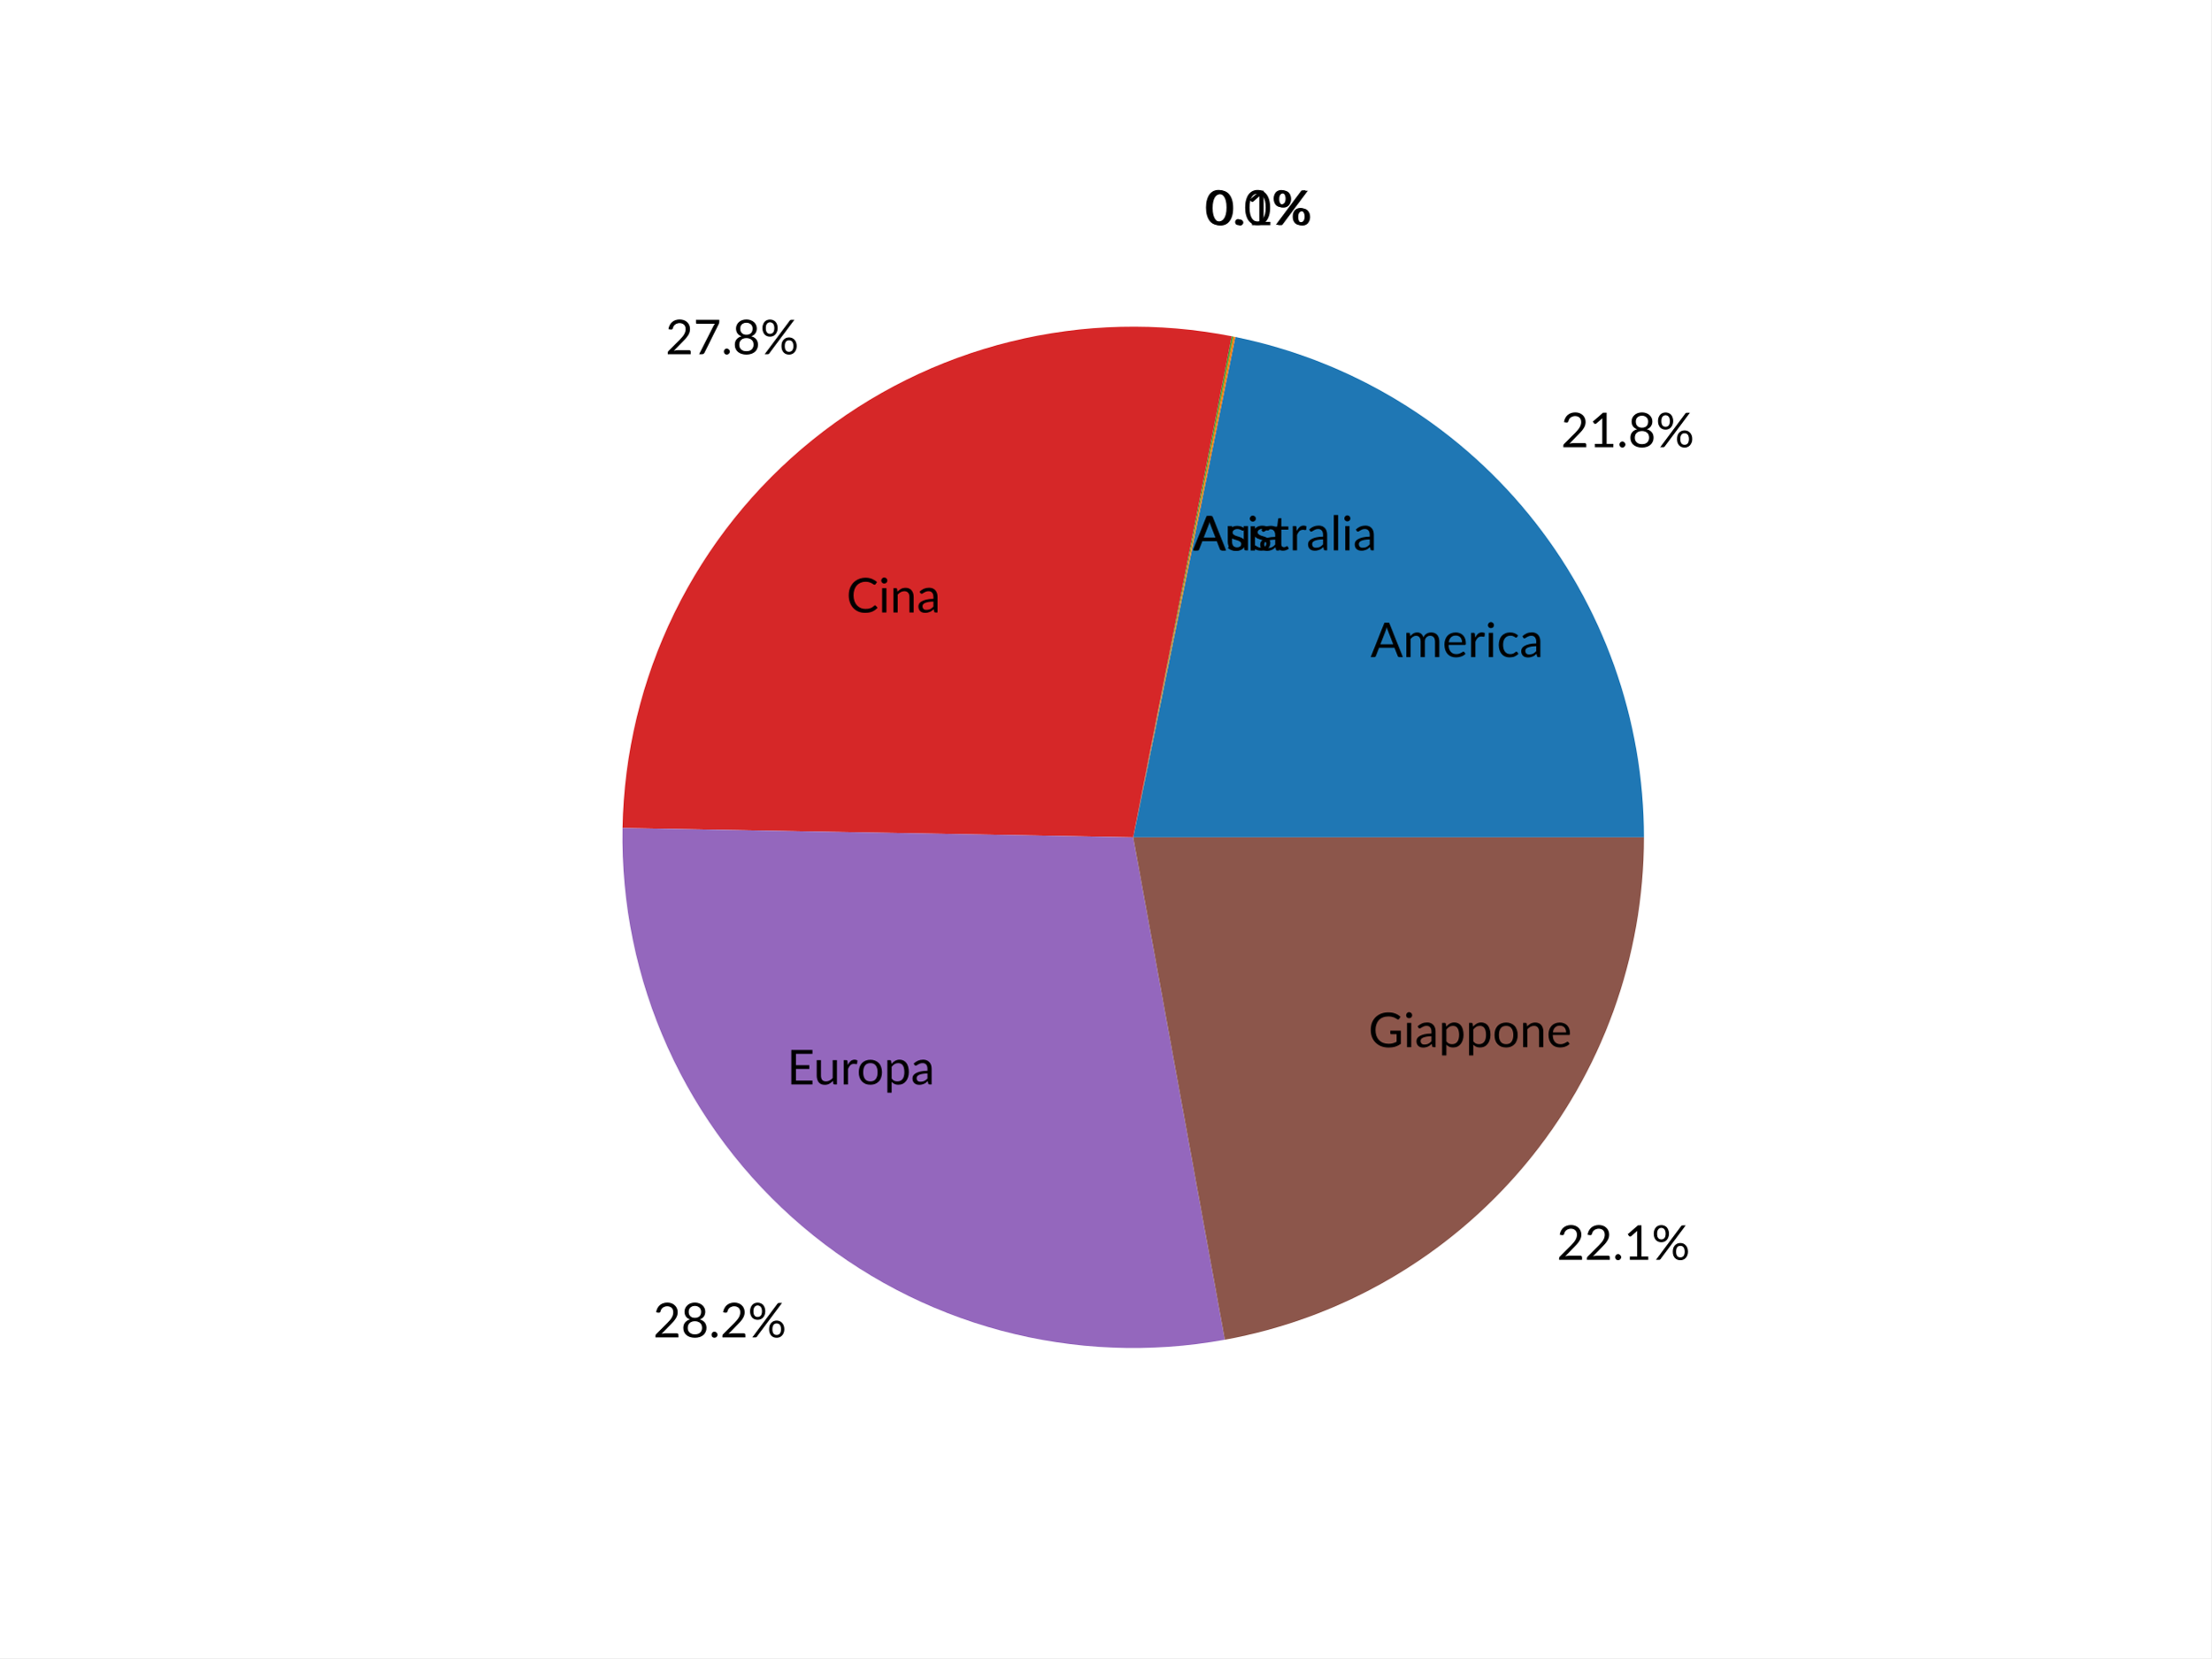
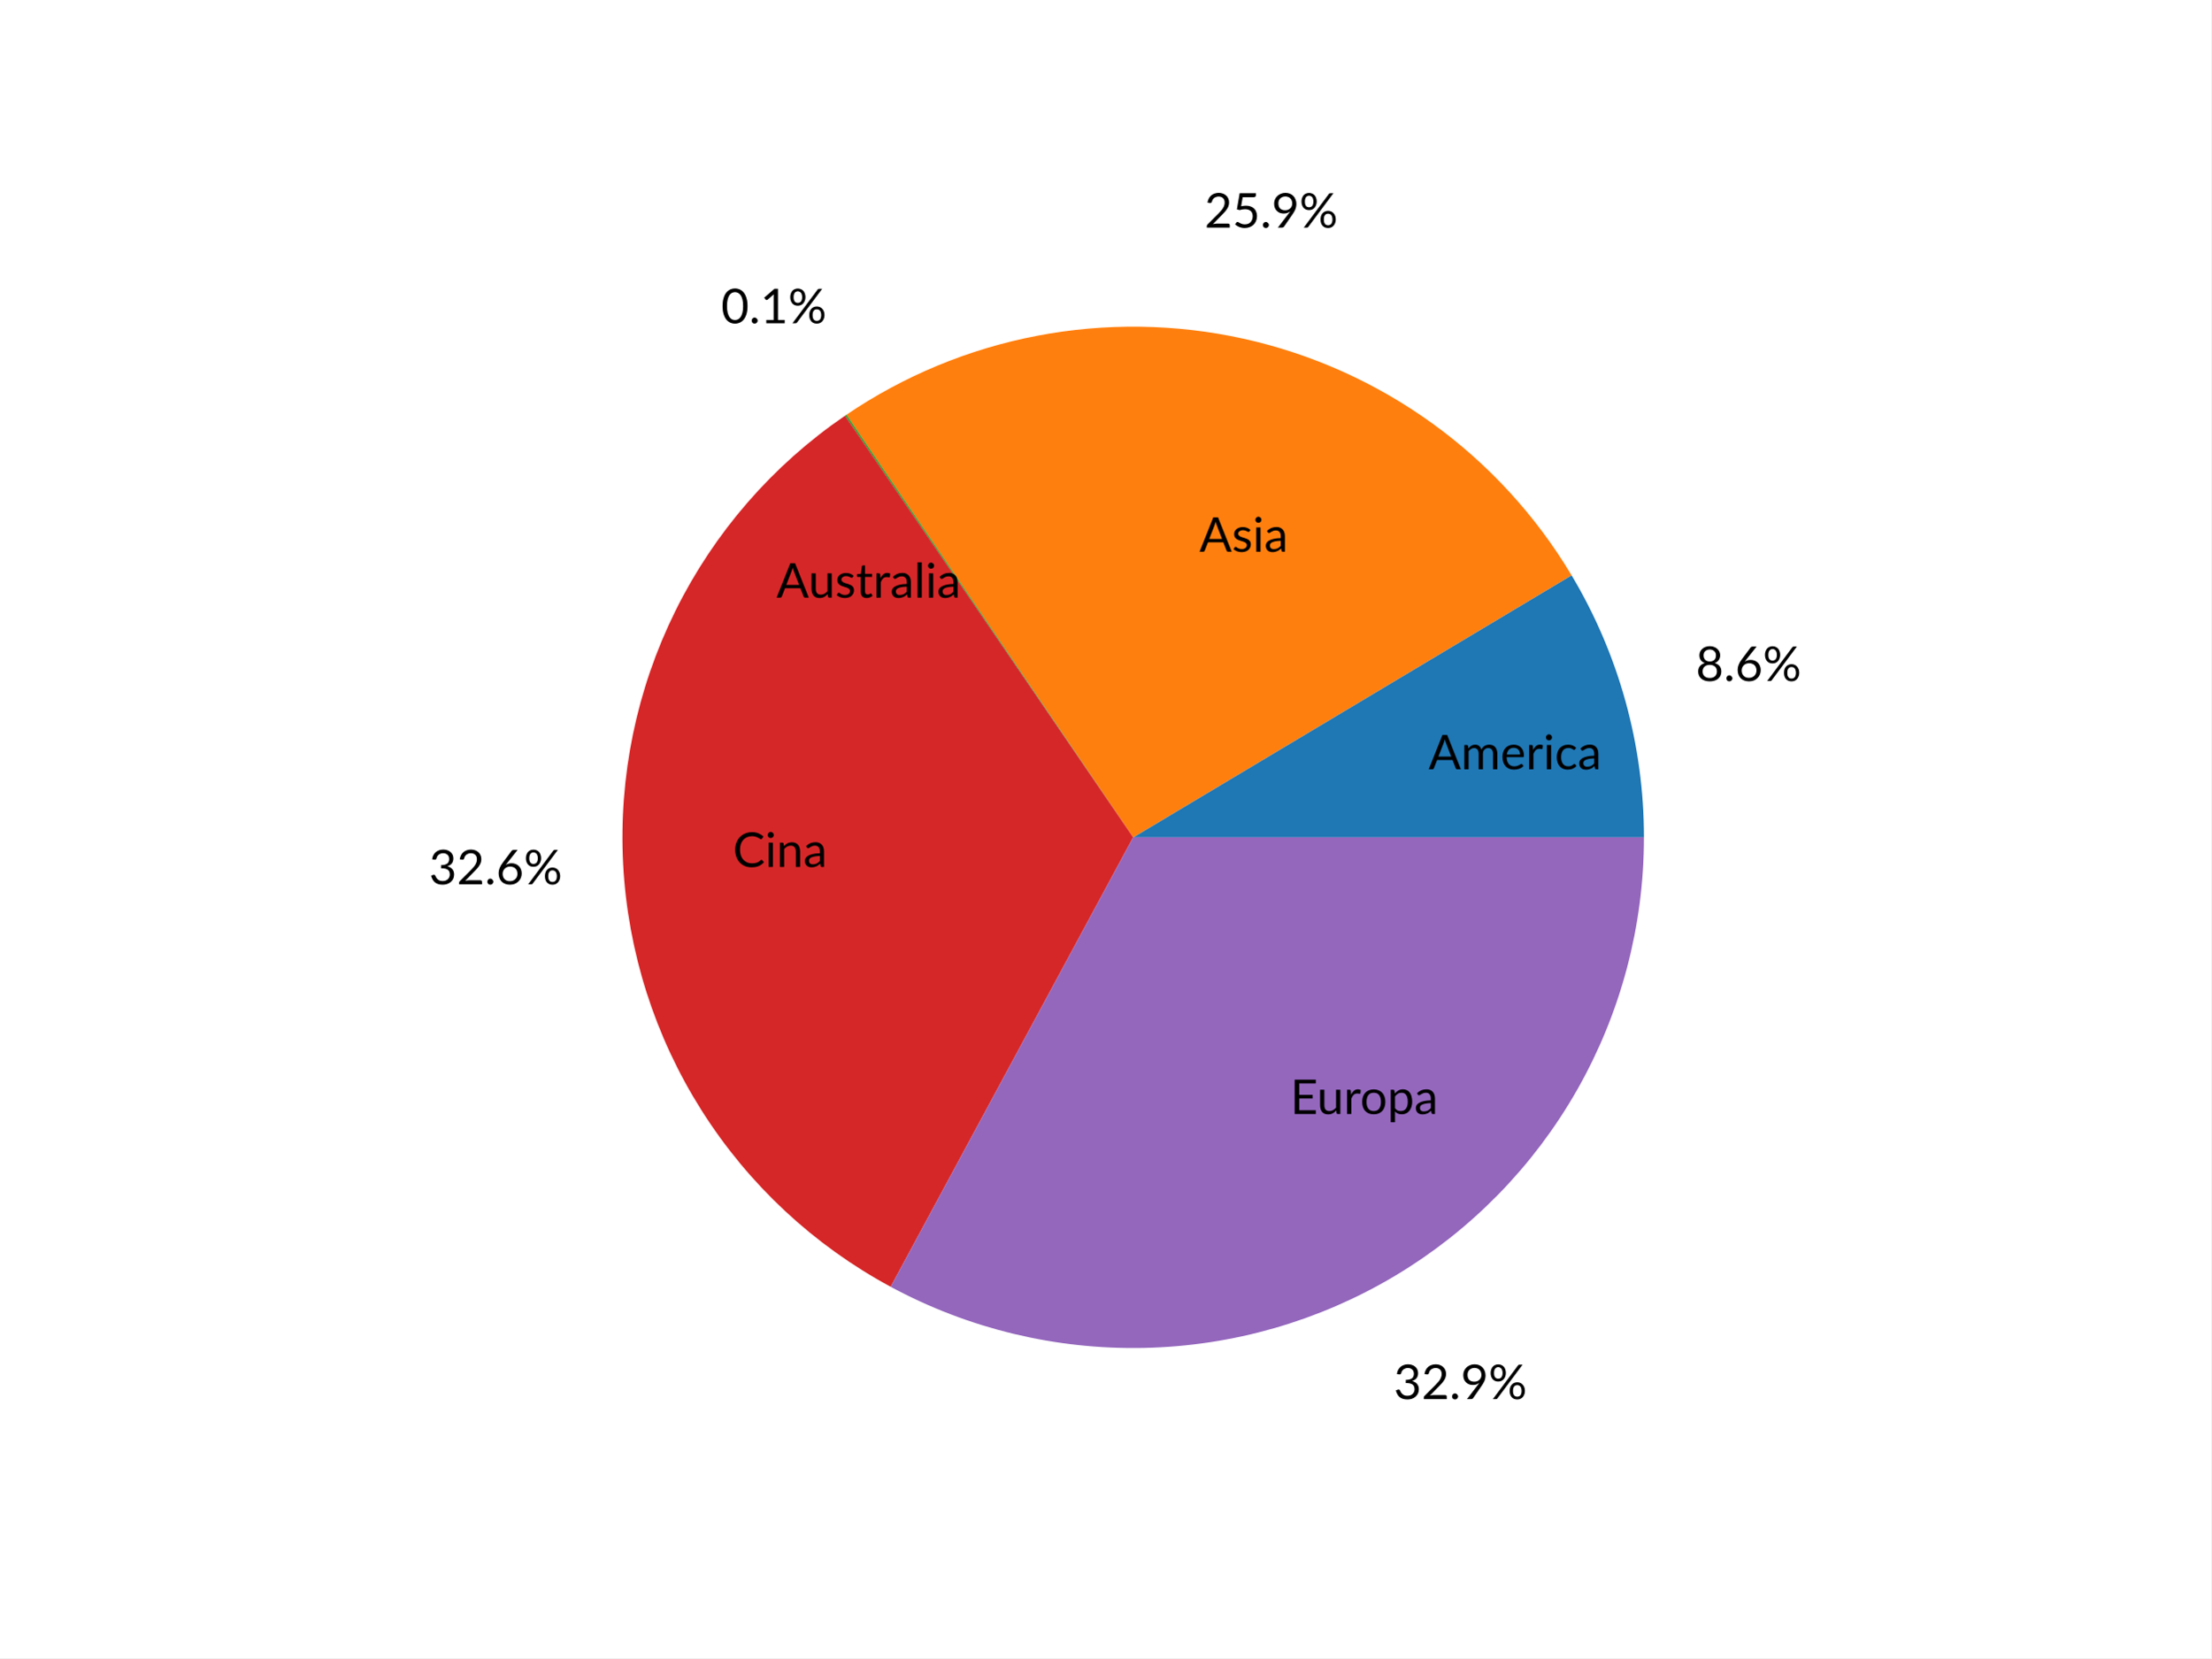
<svg xmlns="http://www.w3.org/2000/svg" width="460.8pt" height="345.6pt" viewBox="0 0 460.8 345.6" version="1.1">
  <defs>
    <style type="text/css">*{stroke-linejoin: round; stroke-linecap: butt}</style>
  </defs>
  <g id="figure_1">
    <g id="patch_1">
      <path d="M 0 345.6  L 460.8 345.6  L 460.8 0  L 0 0  z " style="fill: #ffffff" />
    </g>
    <g id="axes_1">
      <g id="patch_2">
-         <path d="M 342.605 174.528  C 342.605 149.997 334.125 126.205 318.61 107.204  C 303.094 88.203 281.478 75.137 257.442 70.232  L 236.16 174.528  z " style="fill: #1f77b4" />
+         <path d="M 342.605 174.528  C 342.605 164.953 341.313 155.422 338.764 146.193  C 336.215 136.964 332.433 128.12 327.52 119.903  L 236.16 174.528  z " style="fill: #1f77b4" />
      </g>
      <g id="patch_3">
-         <path d="M 257.442 70.232  C 257.368 70.217 257.294 70.202 257.22 70.187  C 257.146 70.172 257.072 70.158 256.998 70.143  L 236.16 174.528  z " style="fill: #ff7f0e" />
+         <path d="M 327.52 119.903  C 320.083 107.465 310.185 96.677 298.432 88.199  C 286.68 79.722 273.319 73.733 259.17 70.6  C 245.022 67.468 230.382 67.257 216.149 69.981  C 201.917 72.705 188.389 78.307 176.397 86.443  L 236.16 174.528  z " style="fill: #ff7f0e" />
      </g>
      <g id="patch_4">
-         <path d="M 256.998 70.143  C 256.948 70.133 256.898 70.123 256.848 70.113  C 256.799 70.103 256.749 70.093 256.699 70.084  L 236.16 174.528  z " style="fill: #2ca02c" />
+         <path d="M 176.397 86.443  C 176.348 86.476 176.299 86.51 176.25 86.543  C 176.202 86.576 176.153 86.61 176.104 86.643  L 236.16 174.528  z " style="fill: #2ca02c" />
      </g>
      <g id="patch_5">
-         <path d="M 256.699 70.084  C 241.436 67.082 225.699 67.462 210.599 71.198  C 195.498 74.933 181.399 81.934 169.295 91.705  C 157.192 101.477 147.376 113.783 140.541 127.757  C 133.706 141.73 130.017 157.033 129.733 172.586  L 236.16 174.528  z " style="fill: #d62728" />
+         <path d="M 176.104 86.643  C 161.028 96.945 148.853 110.956 140.755 127.322  C 132.657 143.688 128.905 161.865 129.861 180.1  C 130.817 198.335 136.449 216.02 146.213 231.45  C 155.978 246.88 169.55 259.54 185.621 268.21  L 236.16 174.528  z " style="fill: #d62728" />
      </g>
      <g id="patch_6">
-         <path d="M 129.733 172.586  C 129.445 188.343 132.661 203.969 139.146 218.332  C 145.631 232.695 155.226 245.44 167.235 255.644  C 179.245 265.849 193.372 273.26 208.593 277.341  C 223.815 281.423 239.755 282.073 255.258 279.245  L 236.16 174.528  z " style="fill: #9467bd" />
-       </g>
-       <g id="patch_7">
-         <path d="M 255.258 279.245  C 279.766 274.776 301.944 261.841 317.902 242.71  C 333.859 223.579 342.605 199.44 342.605 174.528  L 236.16 174.528  z " style="fill: #8c564b" />
+         <path d="M 185.621 268.21  C 201.835 276.957 220.046 281.347 238.465 280.948  C 256.884 280.549 274.887 275.375 290.708 265.934  C 306.528 256.493 319.629 243.105 328.726 227.084  C 337.822 211.063 342.605 192.951 342.605 174.528  L 236.16 174.528  z " style="fill: #9467bd" />
      </g>
      <g id="matplotlib.axis_1" />
      <g id="matplotlib.axis_2" />
      <g id="text_1">
-         <text style="font: 10px 'Lato', sans-serif; text-anchor: start" x="285.63" y="136.958" transform="rotate(-0 285.6298 136.9585)">America</text>
+         <text style="font: 10px 'Lato', sans-serif; text-anchor: start" x="297.723" y="160.352" transform="rotate(-0 297.7225 160.352)">America</text>
      </g>
      <g id="text_2">
-         <text style="font: 10px 'Lato', sans-serif; text-anchor: middle" x="339.222" y="93.198" transform="rotate(-0 339.2221 93.19776)">21.8%</text>
+         <text style="font: 10px 'Lato', sans-serif; text-anchor: middle" x="364.415" y="141.934" transform="rotate(-0 364.4153 141.9342)">8.6%</text>
      </g>
      <g id="text_3">
-         <text style="font: 10px 'Lato', sans-serif; text-anchor: start" x="248.796" y="114.749" transform="rotate(-0 248.7961 114.7486)">Asia</text>
+         <text style="font: 10px 'Lato', sans-serif; text-anchor: start" x="249.966" y="114.996" transform="rotate(-0 249.9662 114.9962)">Asia</text>
      </g>
      <g id="text_4">
-         <text style="font: 10px 'Lato', sans-serif; text-anchor: middle" x="262.485" y="46.927" transform="rotate(-0 262.4852 46.92722)">0.1%</text>
+         <text style="font: 10px 'Lato', sans-serif; text-anchor: middle" x="264.923" y="47.443" transform="rotate(-0 264.9229 47.44306)">25.9%</text>
      </g>
      <g id="text_5">
-         <text style="font: 10px 'Lato', sans-serif; text-anchor: start" x="248.573" y="114.704" transform="rotate(-0 248.5731 114.704)">Australia</text>
+         <text style="font: 10px 'Lato', sans-serif; text-anchor: end" x="200.214" y="124.562" transform="rotate(-0 200.2143 124.5621)">Australia</text>
      </g>
      <g id="text_6">
-         <text style="font: 10px 'Lato', sans-serif; text-anchor: middle" x="262.021" y="46.834" transform="rotate(-0 262.0206 46.8343)">0.0%</text>
+         <text style="font: 10px 'Lato', sans-serif; text-anchor: middle" x="161.273" y="67.372" transform="rotate(-0 161.2731 67.37189)">0.1%</text>
      </g>
      <g id="text_7">
-         <text style="font: 10px 'Lato', sans-serif; text-anchor: end" x="196.041" y="127.659" transform="rotate(-0 196.0412 127.6594)">Cina</text>
+         <text style="font: 10px 'Lato', sans-serif; text-anchor: end" x="172.381" y="180.696" transform="rotate(-0 172.3807 180.6961)">Cina</text>
      </g>
      <g id="text_8">
-         <text style="font: 10px 'Lato', sans-serif; text-anchor: middle" x="152.579" y="73.825" transform="rotate(-0 152.5791 73.82458)">27.8%</text>
+         <text style="font: 10px 'Lato', sans-serif; text-anchor: middle" x="103.286" y="184.318" transform="rotate(-0 103.2864 184.3178)">32.6%</text>
      </g>
      <g id="text_9">
-         <text style="font: 10px 'Lato', sans-serif; text-anchor: end" x="194.805" y="226.023" transform="rotate(-0 194.8051 226.0228)">Europa</text>
+         <text style="font: 10px 'Lato', sans-serif; text-anchor: start" x="268.889" y="232.197" transform="rotate(-0 268.8885 232.1966)">Europa</text>
      </g>
      <g id="text_10">
-         <text style="font: 10px 'Lato', sans-serif; text-anchor: middle" x="150.004" y="278.749" transform="rotate(-0 150.004 278.7485)">28.2%</text>
-       </g>
-       <g id="text_11">
-         <text style="font: 10px 'Lato', sans-serif; text-anchor: start" x="285.205" y="218.262" transform="rotate(-0 285.205 218.2622)">Giappone</text>
-       </g>
-       <g id="text_12">
-         <text style="font: 10px 'Lato', sans-serif; text-anchor: middle" x="338.337" y="262.581" transform="rotate(-0 338.3371 262.5805)">22.1%</text>
+         <text style="font: 10px 'Lato', sans-serif; text-anchor: middle" x="304.344" y="291.611" transform="rotate(-0 304.3444 291.6106)">32.9%</text>
      </g>
    </g>
  </g>
</svg>
